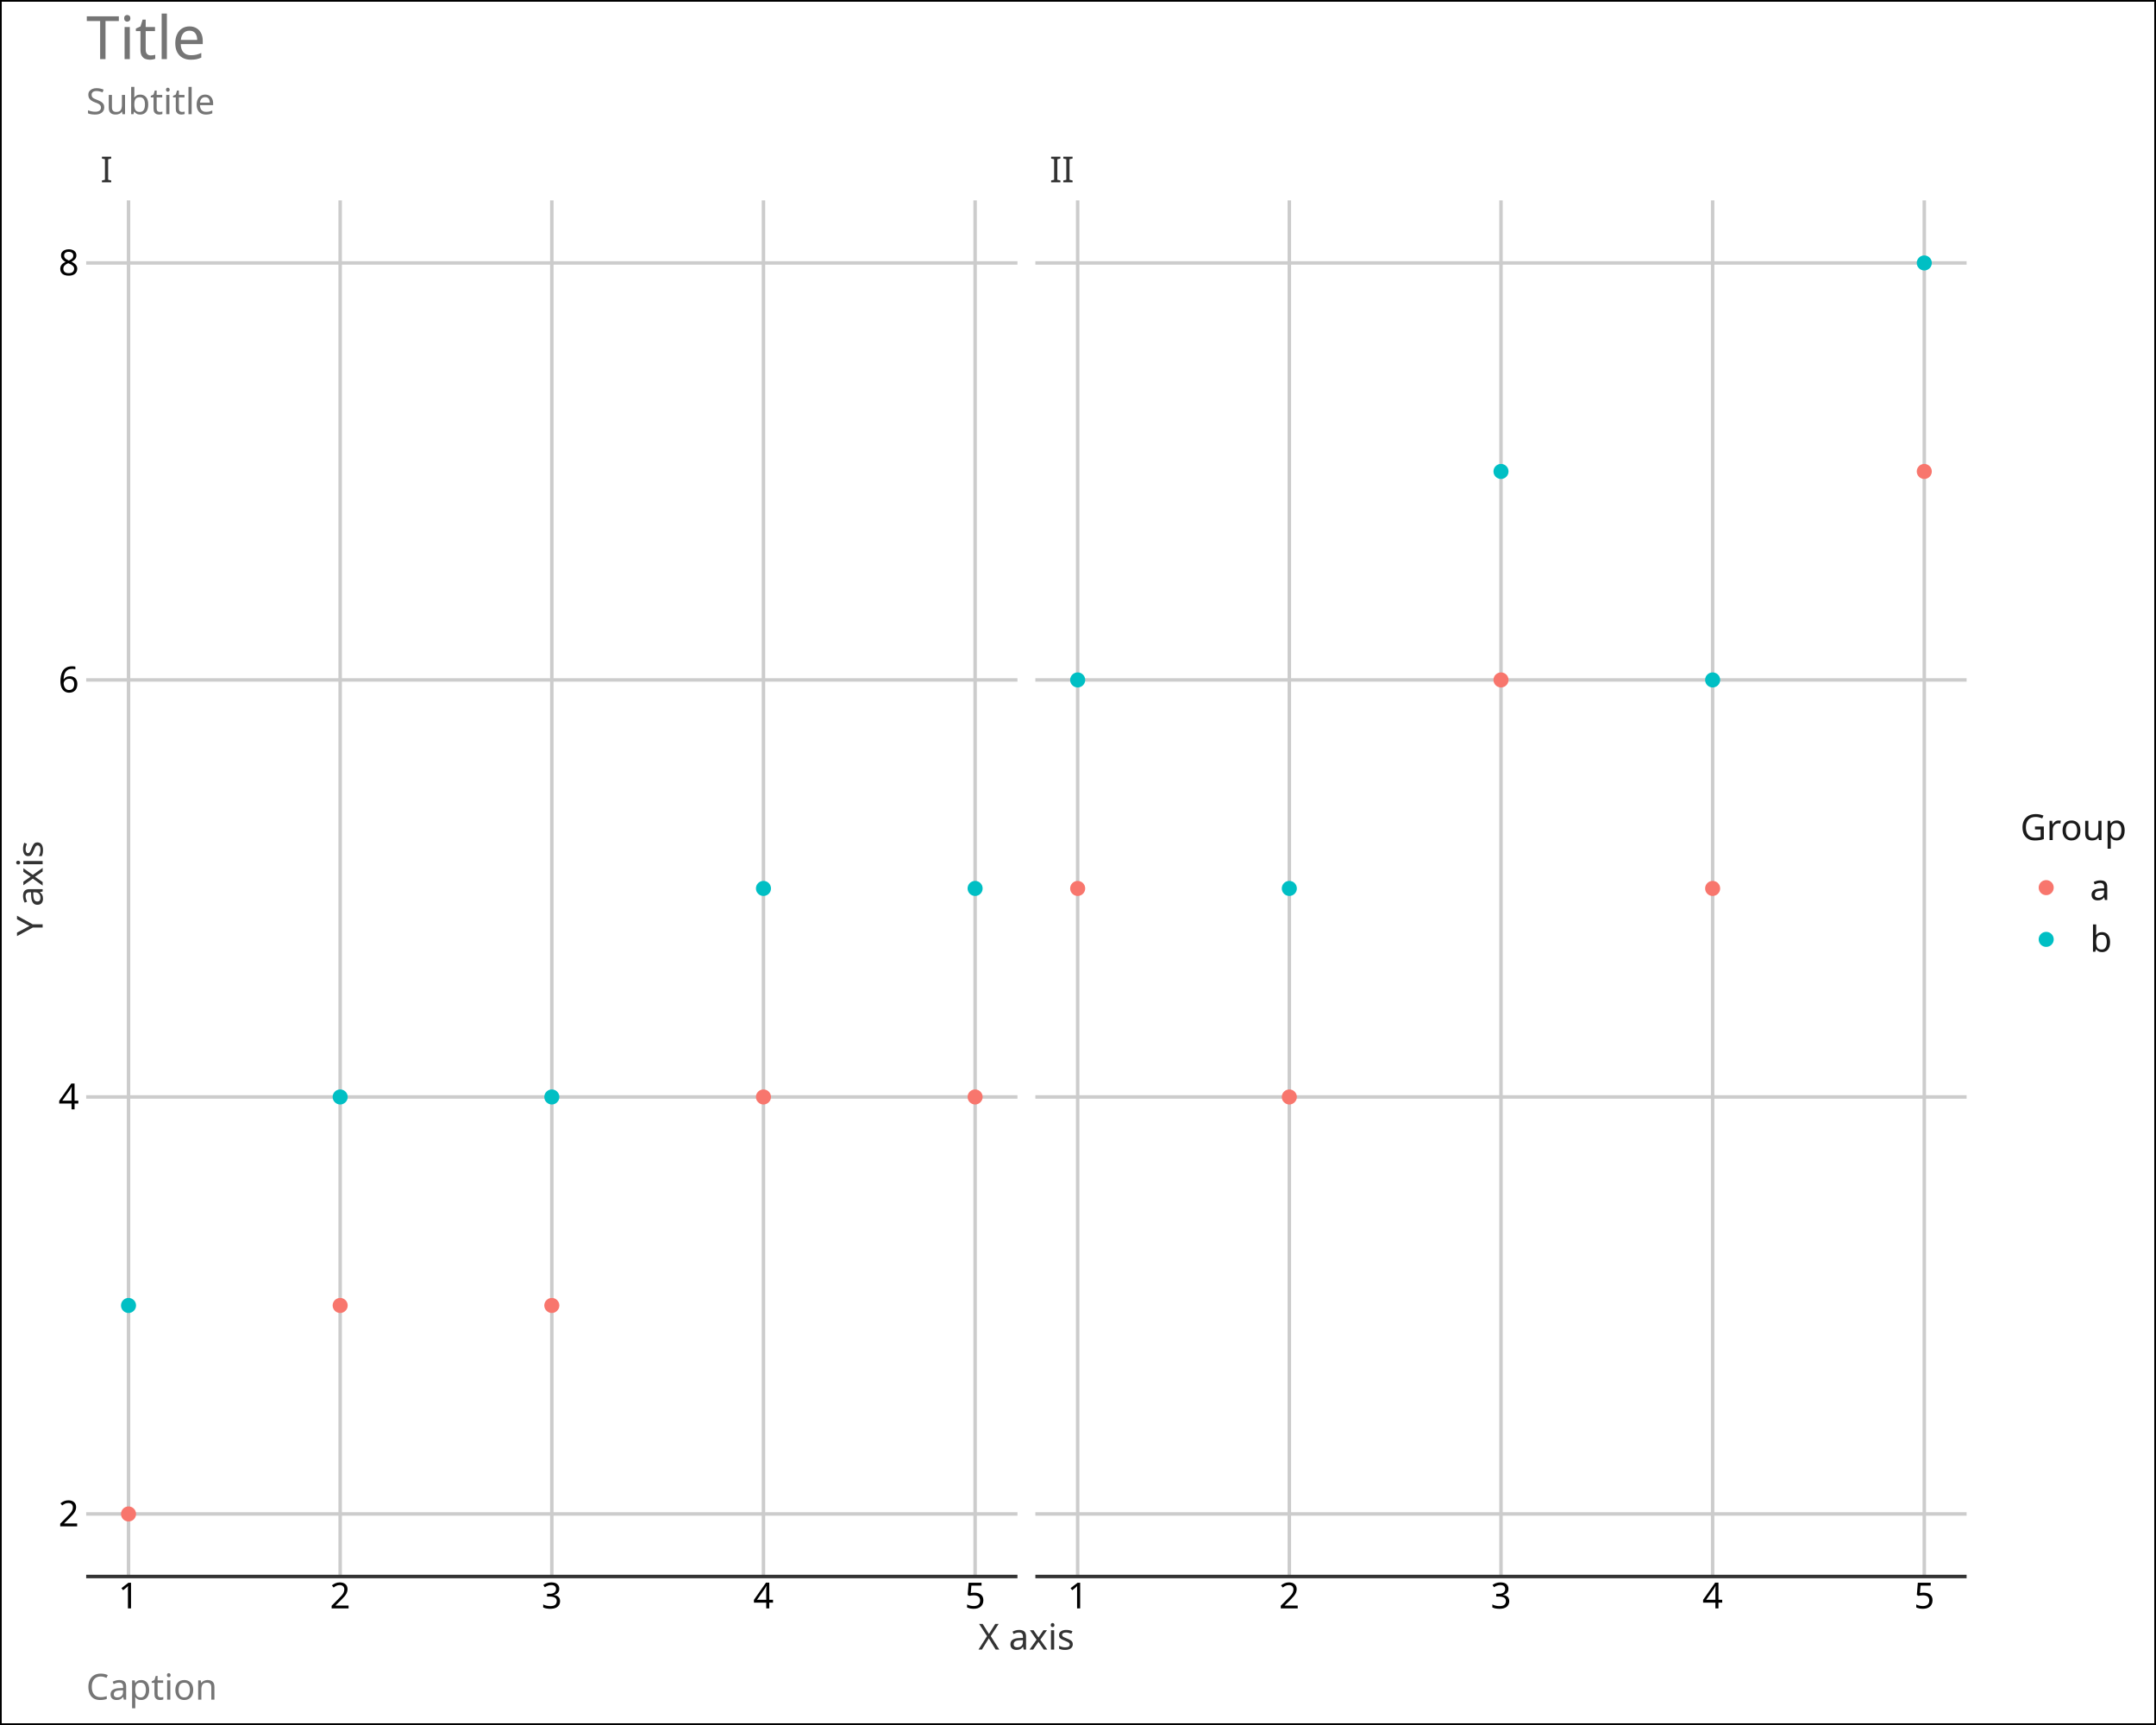
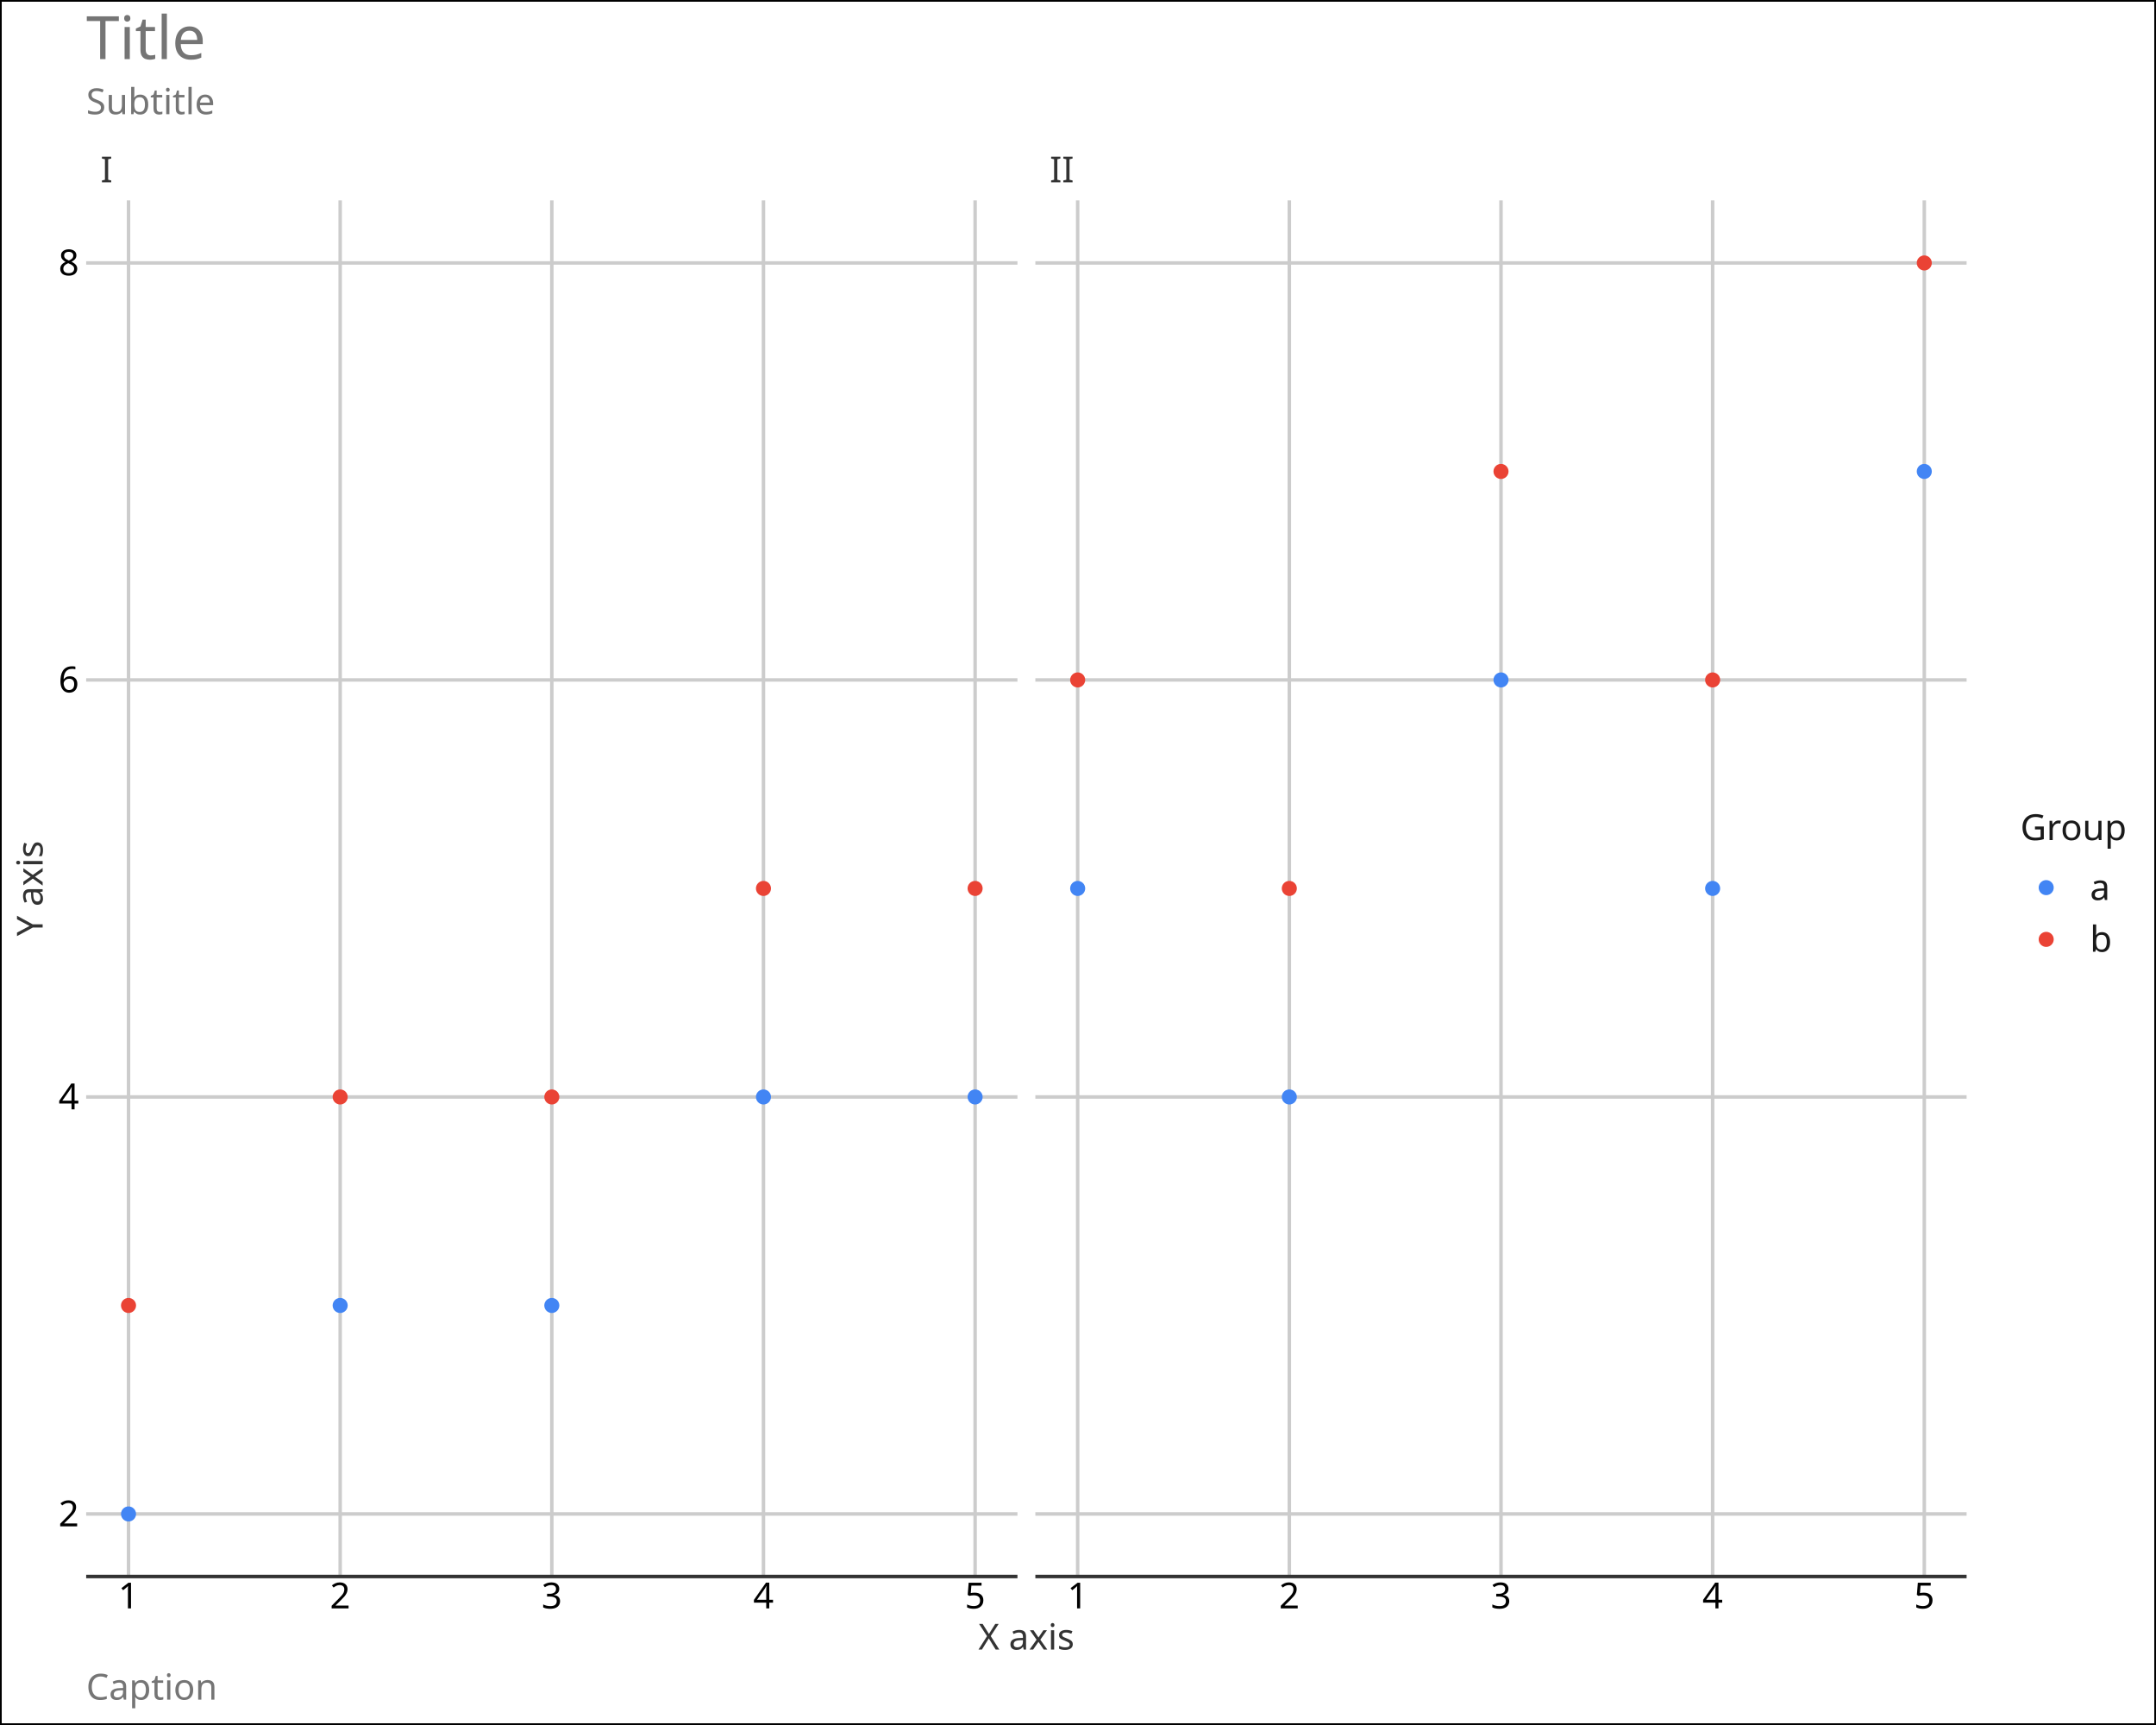
<svg xmlns="http://www.w3.org/2000/svg" class="svglite" data-engine-version="2.0" width="720.00pt" height="576.00pt" viewBox="0 0 720.00 576.00">
  <defs>
    <style type="text/css">
    .svglite line, .svglite polyline, .svglite polygon, .svglite path, .svglite rect, .svglite circle {
      fill: none;
      stroke: #000000;
      stroke-linecap: round;
      stroke-linejoin: round;
      stroke-miterlimit: 10.00;
    }
  </style>
  </defs>
  <rect width="100%" height="100%" style="stroke: none; fill: #FFFFFF;" />
  <defs>
    <clipPath id="cpMC4wMHw3MjAuMDB8MC4wMHw1NzYuMDA=">
      <rect x="0.00" y="0.00" width="720.00" height="576.00" />
    </clipPath>
  </defs>
  <g clip-path="url(#cpMC4wMHw3MjAuMDB8MC4wMHw1NzYuMDA=)">
    <rect x="0.00" y="0.00" width="720.00" height="576.00" style="stroke-width: 1.16; fill: #FFFFFF;" />
  </g>
  <defs>
    <clipPath id="cpMjguNzh8MzM5Ljc4fDY2LjkxfDUyNi40Mg==">
      <rect x="28.78" y="66.91" width="311.00" height="459.50" />
    </clipPath>
  </defs>
  <g clip-path="url(#cpMjguNzh8MzM5Ljc4fDY2LjkxfDUyNi40Mg==)">
    <rect x="28.78" y="66.91" width="311.00" height="459.50" style="stroke-width: 1.16; stroke: none;" />
    <polyline points="28.78,505.53 339.78,505.53 " style="stroke-width: 1.16; stroke: #CCCCCC; stroke-linecap: butt;" />
    <polyline points="28.78,366.29 339.78,366.29 " style="stroke-width: 1.16; stroke: #CCCCCC; stroke-linecap: butt;" />
    <polyline points="28.78,227.04 339.78,227.04 " style="stroke-width: 1.16; stroke: #CCCCCC; stroke-linecap: butt;" />
    <polyline points="28.78,87.80 339.78,87.80 " style="stroke-width: 1.16; stroke: #CCCCCC; stroke-linecap: butt;" />
    <polyline points="42.92,526.42 42.92,66.91 " style="stroke-width: 1.16; stroke: #CCCCCC; stroke-linecap: butt;" />
    <polyline points="113.60,526.42 113.60,66.91 " style="stroke-width: 1.16; stroke: #CCCCCC; stroke-linecap: butt;" />
    <polyline points="184.28,526.42 184.28,66.91 " style="stroke-width: 1.16; stroke: #CCCCCC; stroke-linecap: butt;" />
    <polyline points="254.96,526.42 254.96,66.91 " style="stroke-width: 1.16; stroke: #CCCCCC; stroke-linecap: butt;" />
    <polyline points="325.64,526.42 325.64,66.91 " style="stroke-width: 1.16; stroke: #CCCCCC; stroke-linecap: butt;" />
-     <circle cx="42.92" cy="505.53" r="2.13" style="stroke-width: 0.77; stroke: #F8766D; fill: #F8766D;" />
-     <circle cx="184.28" cy="435.91" r="2.13" style="stroke-width: 0.77; stroke: #F8766D; fill: #F8766D;" />
-     <circle cx="325.64" cy="366.29" r="2.13" style="stroke-width: 0.77; stroke: #F8766D; fill: #F8766D;" />
-     <circle cx="113.60" cy="435.91" r="2.13" style="stroke-width: 0.77; stroke: #F8766D; fill: #F8766D;" />
-     <circle cx="254.96" cy="366.29" r="2.13" style="stroke-width: 0.77; stroke: #F8766D; fill: #F8766D;" />
-     <circle cx="42.92" cy="435.91" r="2.13" style="stroke-width: 0.77; stroke: #00BFC4; fill: #00BFC4;" />
-     <circle cx="184.28" cy="366.29" r="2.13" style="stroke-width: 0.77; stroke: #00BFC4; fill: #00BFC4;" />
-     <circle cx="325.64" cy="296.66" r="2.13" style="stroke-width: 0.77; stroke: #00BFC4; fill: #00BFC4;" />
-     <circle cx="113.60" cy="366.29" r="2.13" style="stroke-width: 0.77; stroke: #00BFC4; fill: #00BFC4;" />
-     <circle cx="254.96" cy="296.66" r="2.13" style="stroke-width: 0.77; stroke: #00BFC4; fill: #00BFC4;" />
+     <circle cx="42.92" cy="505.53" r="2.13" style="stroke-width: 0.77; stroke: #4285F4; fill: #4285F4;" />
+     <circle cx="184.28" cy="435.91" r="2.13" style="stroke-width: 0.77; stroke: #4285F4; fill: #4285F4;" />
+     <circle cx="325.64" cy="366.29" r="2.13" style="stroke-width: 0.77; stroke: #4285F4; fill: #4285F4;" />
+     <circle cx="113.60" cy="435.91" r="2.13" style="stroke-width: 0.77; stroke: #4285F4; fill: #4285F4;" />
+     <circle cx="254.96" cy="366.29" r="2.13" style="stroke-width: 0.77; stroke: #4285F4; fill: #4285F4;" />
+     <circle cx="42.92" cy="435.91" r="2.13" style="stroke-width: 0.77; stroke: #EA4335; fill: #EA4335;" />
+     <circle cx="184.28" cy="366.29" r="2.13" style="stroke-width: 0.77; stroke: #EA4335; fill: #EA4335;" />
+     <circle cx="325.64" cy="296.66" r="2.13" style="stroke-width: 0.77; stroke: #EA4335; fill: #EA4335;" />
+     <circle cx="113.60" cy="366.29" r="2.13" style="stroke-width: 0.77; stroke: #EA4335; fill: #EA4335;" />
+     <circle cx="254.96" cy="296.66" r="2.13" style="stroke-width: 0.77; stroke: #EA4335; fill: #EA4335;" />
    <rect x="28.78" y="66.91" width="311.00" height="459.50" style="stroke-width: 1.16; stroke: none;" />
  </g>
  <g clip-path="url(#cpMC4wMHw3MjAuMDB8MC4wMHw1NzYuMDA=)">
</g>
  <defs>
    <clipPath id="cpMzQ1Ljc2fDY1Ni43NXw2Ni45MXw1MjYuNDI=">
      <rect x="345.76" y="66.91" width="311.00" height="459.50" />
    </clipPath>
  </defs>
  <g clip-path="url(#cpMzQ1Ljc2fDY1Ni43NXw2Ni45MXw1MjYuNDI=)">
    <rect x="345.76" y="66.91" width="311.00" height="459.50" style="stroke-width: 1.16; stroke: none;" />
    <polyline points="345.76,505.53 656.75,505.53 " style="stroke-width: 1.16; stroke: #CCCCCC; stroke-linecap: butt;" />
    <polyline points="345.76,366.29 656.75,366.29 " style="stroke-width: 1.16; stroke: #CCCCCC; stroke-linecap: butt;" />
    <polyline points="345.76,227.04 656.75,227.04 " style="stroke-width: 1.16; stroke: #CCCCCC; stroke-linecap: butt;" />
    <polyline points="345.76,87.80 656.75,87.80 " style="stroke-width: 1.16; stroke: #CCCCCC; stroke-linecap: butt;" />
    <polyline points="359.89,526.42 359.89,66.91 " style="stroke-width: 1.16; stroke: #CCCCCC; stroke-linecap: butt;" />
    <polyline points="430.57,526.42 430.57,66.91 " style="stroke-width: 1.16; stroke: #CCCCCC; stroke-linecap: butt;" />
    <polyline points="501.26,526.42 501.26,66.91 " style="stroke-width: 1.16; stroke: #CCCCCC; stroke-linecap: butt;" />
    <polyline points="571.94,526.42 571.94,66.91 " style="stroke-width: 1.16; stroke: #CCCCCC; stroke-linecap: butt;" />
    <polyline points="642.62,526.42 642.62,66.91 " style="stroke-width: 1.16; stroke: #CCCCCC; stroke-linecap: butt;" />
-     <circle cx="430.57" cy="366.29" r="2.13" style="stroke-width: 0.77; stroke: #F8766D; fill: #F8766D;" />
-     <circle cx="571.94" cy="296.66" r="2.13" style="stroke-width: 0.77; stroke: #F8766D; fill: #F8766D;" />
-     <circle cx="359.89" cy="296.66" r="2.13" style="stroke-width: 0.77; stroke: #F8766D; fill: #F8766D;" />
-     <circle cx="501.26" cy="227.04" r="2.13" style="stroke-width: 0.77; stroke: #F8766D; fill: #F8766D;" />
-     <circle cx="642.62" cy="157.42" r="2.13" style="stroke-width: 0.77; stroke: #F8766D; fill: #F8766D;" />
-     <circle cx="430.57" cy="296.66" r="2.13" style="stroke-width: 0.77; stroke: #00BFC4; fill: #00BFC4;" />
-     <circle cx="571.94" cy="227.04" r="2.13" style="stroke-width: 0.77; stroke: #00BFC4; fill: #00BFC4;" />
-     <circle cx="359.89" cy="227.04" r="2.13" style="stroke-width: 0.77; stroke: #00BFC4; fill: #00BFC4;" />
-     <circle cx="501.26" cy="157.42" r="2.13" style="stroke-width: 0.77; stroke: #00BFC4; fill: #00BFC4;" />
-     <circle cx="642.62" cy="87.80" r="2.13" style="stroke-width: 0.77; stroke: #00BFC4; fill: #00BFC4;" />
+     <circle cx="430.57" cy="366.29" r="2.13" style="stroke-width: 0.77; stroke: #4285F4; fill: #4285F4;" />
+     <circle cx="571.94" cy="296.66" r="2.13" style="stroke-width: 0.77; stroke: #4285F4; fill: #4285F4;" />
+     <circle cx="359.89" cy="296.66" r="2.13" style="stroke-width: 0.77; stroke: #4285F4; fill: #4285F4;" />
+     <circle cx="501.26" cy="227.04" r="2.13" style="stroke-width: 0.77; stroke: #4285F4; fill: #4285F4;" />
+     <circle cx="642.62" cy="157.42" r="2.13" style="stroke-width: 0.77; stroke: #4285F4; fill: #4285F4;" />
+     <circle cx="430.57" cy="296.66" r="2.13" style="stroke-width: 0.77; stroke: #EA4335; fill: #EA4335;" />
+     <circle cx="571.94" cy="227.04" r="2.13" style="stroke-width: 0.77; stroke: #EA4335; fill: #EA4335;" />
+     <circle cx="359.89" cy="227.04" r="2.13" style="stroke-width: 0.77; stroke: #EA4335; fill: #EA4335;" />
+     <circle cx="501.26" cy="157.42" r="2.13" style="stroke-width: 0.77; stroke: #EA4335; fill: #EA4335;" />
+     <circle cx="642.62" cy="87.80" r="2.13" style="stroke-width: 0.77; stroke: #EA4335; fill: #EA4335;" />
    <rect x="345.76" y="66.91" width="311.00" height="459.50" style="stroke-width: 1.16; stroke: none;" />
  </g>
  <g clip-path="url(#cpMC4wMHw3MjAuMDB8MC4wMHw1NzYuMDA=)">
</g>
  <defs>
    <clipPath id="cpMjguNzh8MzM5Ljc4fDQ2LjYwfDY2Ljkx">
      <rect x="28.78" y="46.60" width="311.00" height="20.31" />
    </clipPath>
  </defs>
  <g clip-path="url(#cpMjguNzh8MzM5Ljc4fDQ2LjYwfDY2Ljkx)">
    <rect x="28.78" y="46.60" width="311.00" height="20.31" style="stroke-width: 1.16; stroke: none;" />
    <text x="33.56" y="60.88" style="font-size: 12.00px; fill: #333333; font-family: sans;" textLength="3.33px" lengthAdjust="spacingAndGlyphs">I</text>
  </g>
  <g clip-path="url(#cpMC4wMHw3MjAuMDB8MC4wMHw1NzYuMDA=)">
</g>
  <defs>
    <clipPath id="cpMzQ1Ljc2fDY1Ni43NXw0Ni42MHw2Ni45MQ==">
      <rect x="345.76" y="46.60" width="311.00" height="20.31" />
    </clipPath>
  </defs>
  <g clip-path="url(#cpMzQ1Ljc2fDY1Ni43NXw0Ni42MHw2Ni45MQ==)">
    <rect x="345.76" y="46.60" width="311.00" height="20.31" style="stroke-width: 1.16; stroke: none;" />
    <text x="350.54" y="60.88" style="font-size: 12.00px; fill: #333333; font-family: sans;" textLength="6.67px" lengthAdjust="spacingAndGlyphs">II</text>
  </g>
  <g clip-path="url(#cpMC4wMHw3MjAuMDB8MC4wMHw1NzYuMDA=)">
    <polyline points="28.78,526.42 339.78,526.42 " style="stroke-width: 1.16; stroke: #333333; stroke-linecap: butt;" />
    <text x="42.92" y="537.07" text-anchor="middle" style="font-size: 12.00px; font-family: sans;" textLength="6.67px" lengthAdjust="spacingAndGlyphs">1</text>
    <text x="113.60" y="537.07" text-anchor="middle" style="font-size: 12.00px; font-family: sans;" textLength="6.67px" lengthAdjust="spacingAndGlyphs">2</text>
    <text x="184.28" y="537.07" text-anchor="middle" style="font-size: 12.00px; font-family: sans;" textLength="6.67px" lengthAdjust="spacingAndGlyphs">3</text>
    <text x="254.96" y="537.07" text-anchor="middle" style="font-size: 12.00px; font-family: sans;" textLength="6.67px" lengthAdjust="spacingAndGlyphs">4</text>
    <text x="325.64" y="537.07" text-anchor="middle" style="font-size: 12.00px; font-family: sans;" textLength="6.67px" lengthAdjust="spacingAndGlyphs">5</text>
    <polyline points="345.76,526.42 656.75,526.42 " style="stroke-width: 1.16; stroke: #333333; stroke-linecap: butt;" />
    <text x="359.89" y="537.07" text-anchor="middle" style="font-size: 12.00px; font-family: sans;" textLength="6.67px" lengthAdjust="spacingAndGlyphs">1</text>
    <text x="430.57" y="537.07" text-anchor="middle" style="font-size: 12.00px; font-family: sans;" textLength="6.67px" lengthAdjust="spacingAndGlyphs">2</text>
    <text x="501.26" y="537.07" text-anchor="middle" style="font-size: 12.00px; font-family: sans;" textLength="6.67px" lengthAdjust="spacingAndGlyphs">3</text>
    <text x="571.94" y="537.07" text-anchor="middle" style="font-size: 12.00px; font-family: sans;" textLength="6.67px" lengthAdjust="spacingAndGlyphs">4</text>
    <text x="642.62" y="537.07" text-anchor="middle" style="font-size: 12.00px; font-family: sans;" textLength="6.67px" lengthAdjust="spacingAndGlyphs">5</text>
    <text x="26.39" y="509.66" text-anchor="end" style="font-size: 12.00px; font-family: sans;" textLength="6.67px" lengthAdjust="spacingAndGlyphs">2</text>
    <text x="26.39" y="370.42" text-anchor="end" style="font-size: 12.00px; font-family: sans;" textLength="6.67px" lengthAdjust="spacingAndGlyphs">4</text>
    <text x="26.39" y="231.17" text-anchor="end" style="font-size: 12.00px; font-family: sans;" textLength="6.67px" lengthAdjust="spacingAndGlyphs">6</text>
    <text x="26.39" y="91.93" text-anchor="end" style="font-size: 12.00px; font-family: sans;" textLength="6.67px" lengthAdjust="spacingAndGlyphs">8</text>
    <text x="342.77" y="550.80" text-anchor="middle" style="font-size: 12.00px; fill: #333333; font-family: sans;" textLength="32.69px" lengthAdjust="spacingAndGlyphs">X axis</text>
    <text transform="translate(14.24,296.66) rotate(-90)" text-anchor="middle" style="font-size: 12.00px; fill: #333333; font-family: sans;" textLength="32.69px" lengthAdjust="spacingAndGlyphs">Y axis</text>
    <rect x="668.71" y="265.04" width="45.31" height="63.24" style="stroke-width: 1.16; stroke: none; fill: #FFFFFF;" />
    <text x="674.69" y="280.52" style="font-size: 12.00px; fill: #1A1A1A; font-family: sans;" textLength="33.36px" lengthAdjust="spacingAndGlyphs">Group</text>
    <rect x="674.69" y="287.75" width="17.28" height="17.28" style="stroke-width: 1.16; stroke: none;" />
-     <circle cx="683.33" cy="296.39" r="2.13" style="stroke-width: 0.77; stroke: #F8766D; fill: #F8766D;" />
+     <circle cx="683.33" cy="296.39" r="2.13" style="stroke-width: 0.77; stroke: #4285F4; fill: #4285F4;" />
    <rect x="674.69" y="305.03" width="17.28" height="17.28" style="stroke-width: 1.16; stroke: none;" />
-     <circle cx="683.33" cy="313.67" r="2.13" style="stroke-width: 0.77; stroke: #00BFC4; fill: #00BFC4;" />
+     <circle cx="683.33" cy="313.67" r="2.13" style="stroke-width: 0.77; stroke: #EA4335; fill: #EA4335;" />
    <text x="697.94" y="300.52" style="font-size: 12.00px; fill: #1A1A1A; font-family: sans;" textLength="6.67px" lengthAdjust="spacingAndGlyphs">a</text>
    <text x="697.94" y="317.80" style="font-size: 12.00px; fill: #1A1A1A; font-family: sans;" textLength="6.67px" lengthAdjust="spacingAndGlyphs">b</text>
    <text x="28.78" y="38.13" style="font-size: 12.00px; fill: #757575; font-family: sans;" textLength="40.02px" lengthAdjust="spacingAndGlyphs">Subtitle</text>
    <text x="28.78" y="19.74" style="font-size: 20.00px; fill: #757575; font-family: sans;" textLength="37.78px" lengthAdjust="spacingAndGlyphs">Title</text>
    <text x="28.78" y="567.53" style="font-size: 12.00px; fill: #757575; font-family: sans;" textLength="41.36px" lengthAdjust="spacingAndGlyphs">Caption</text>
  </g>
</svg>
